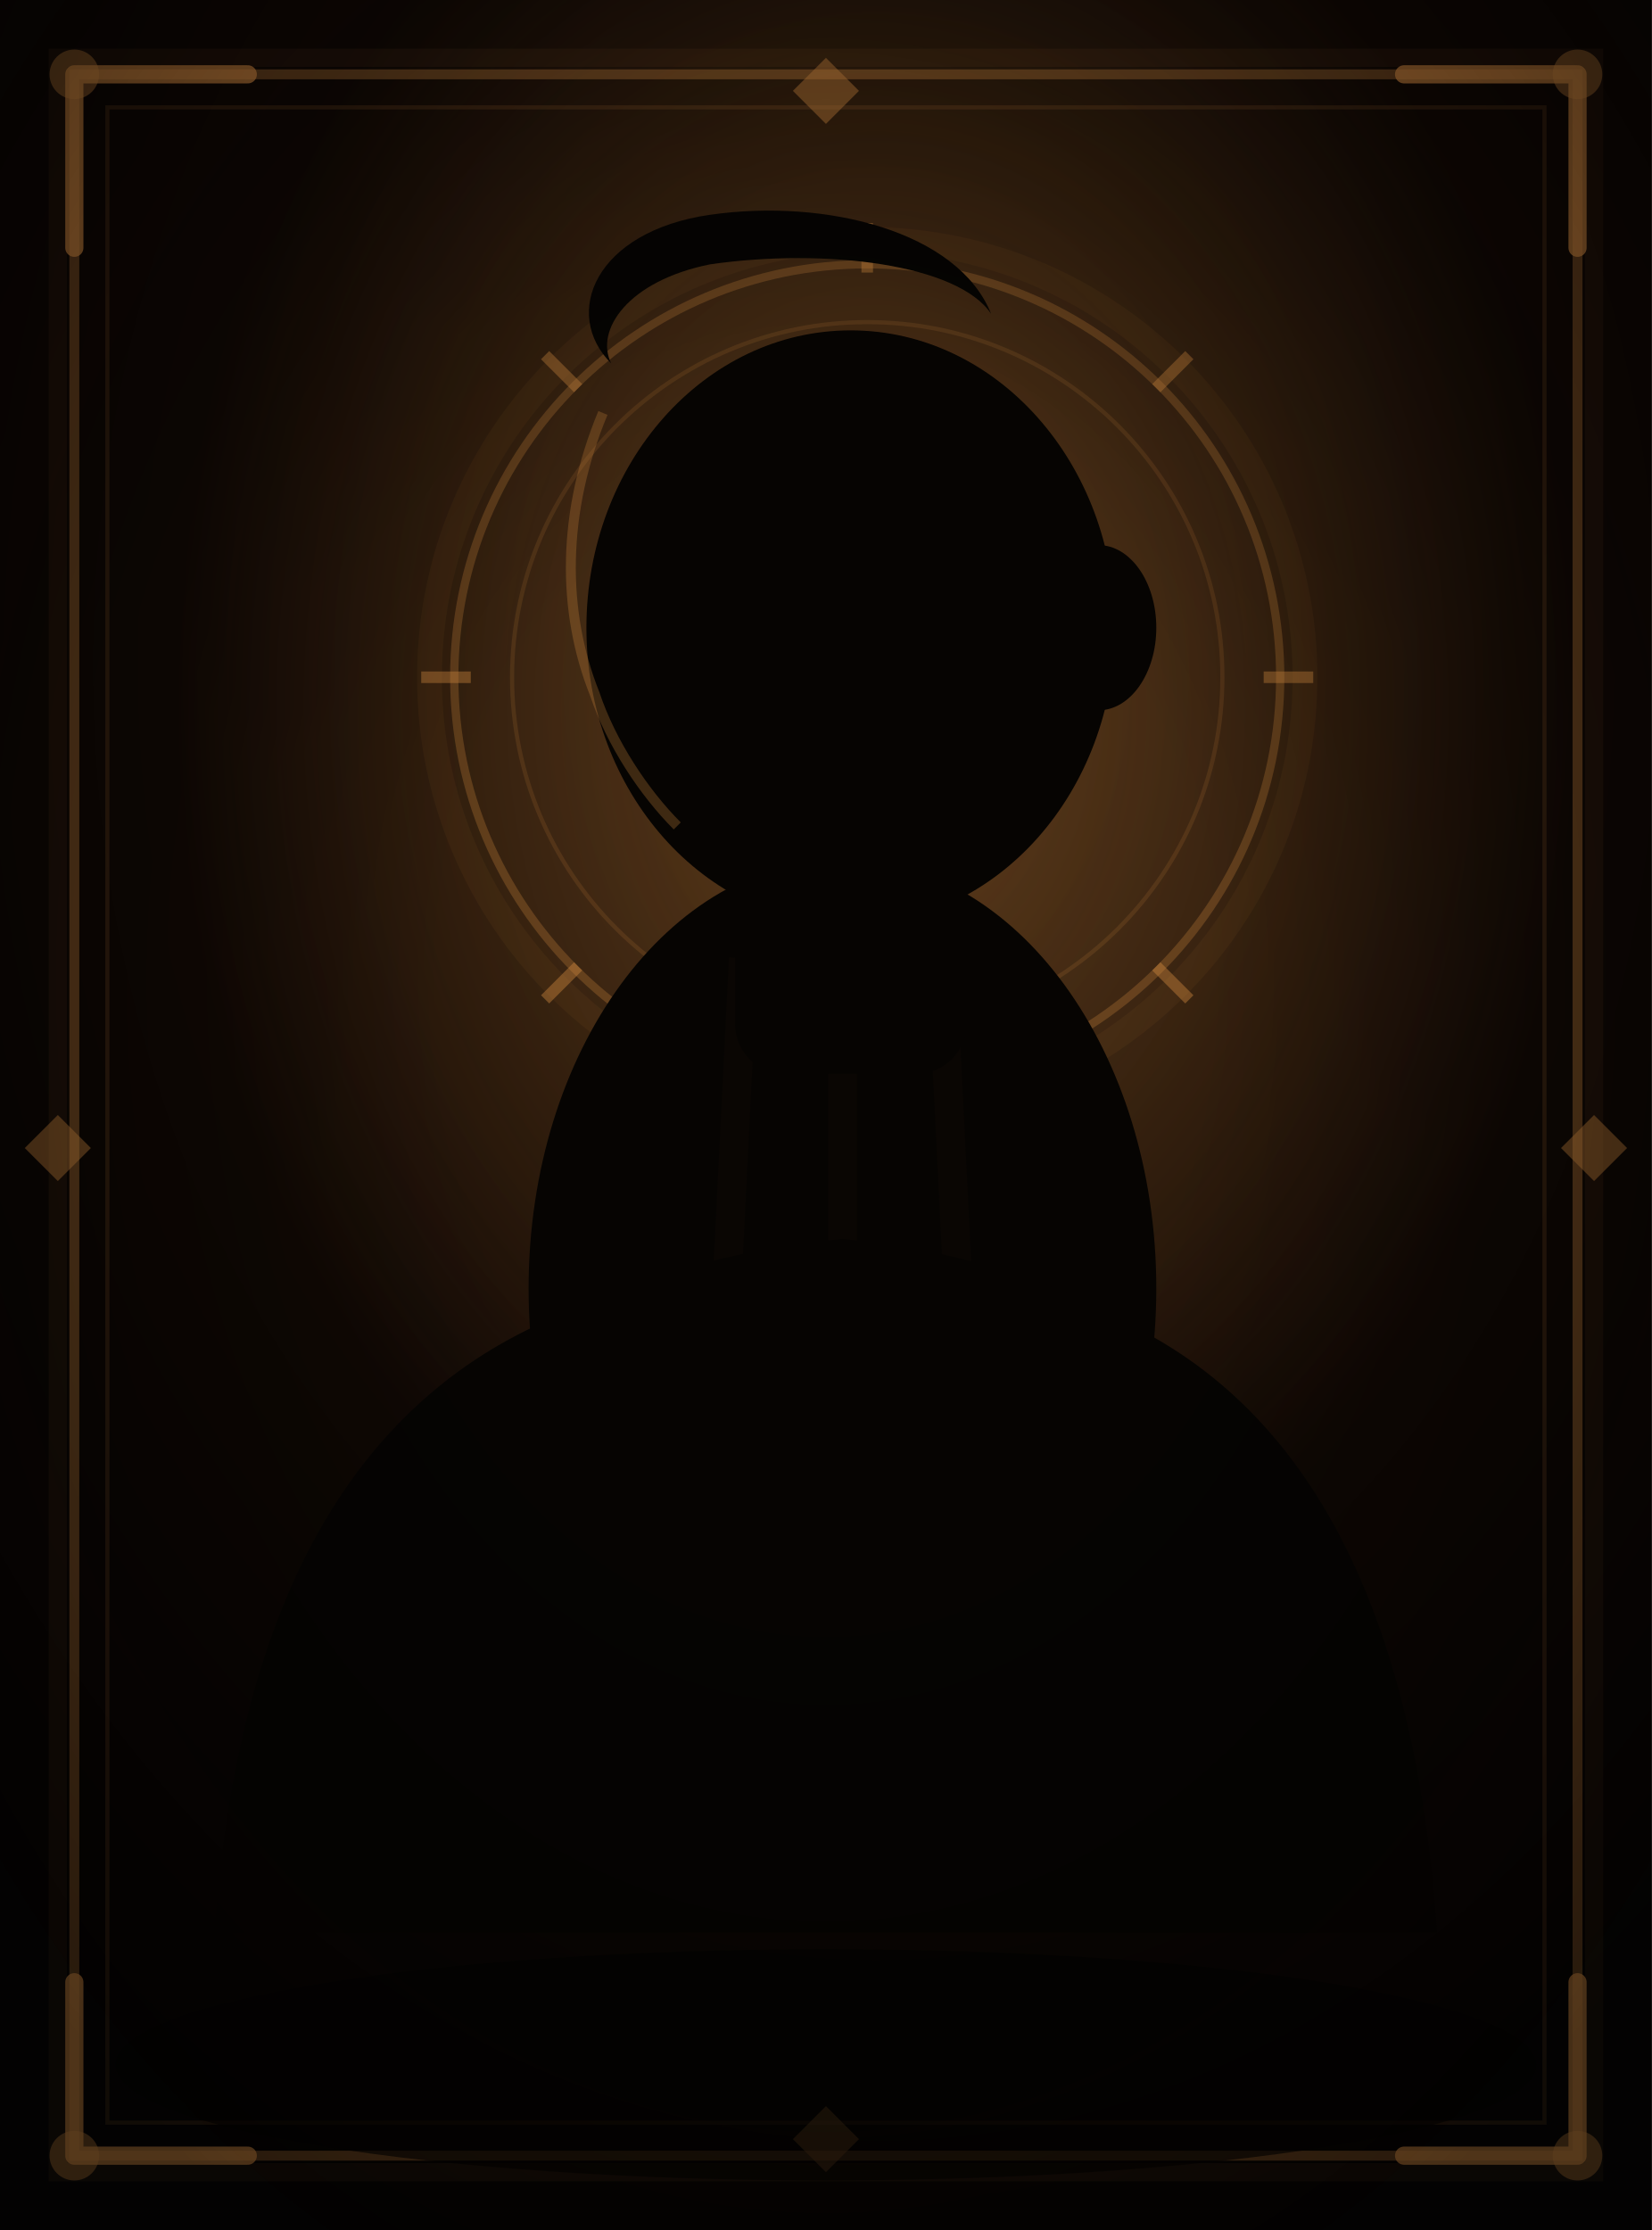
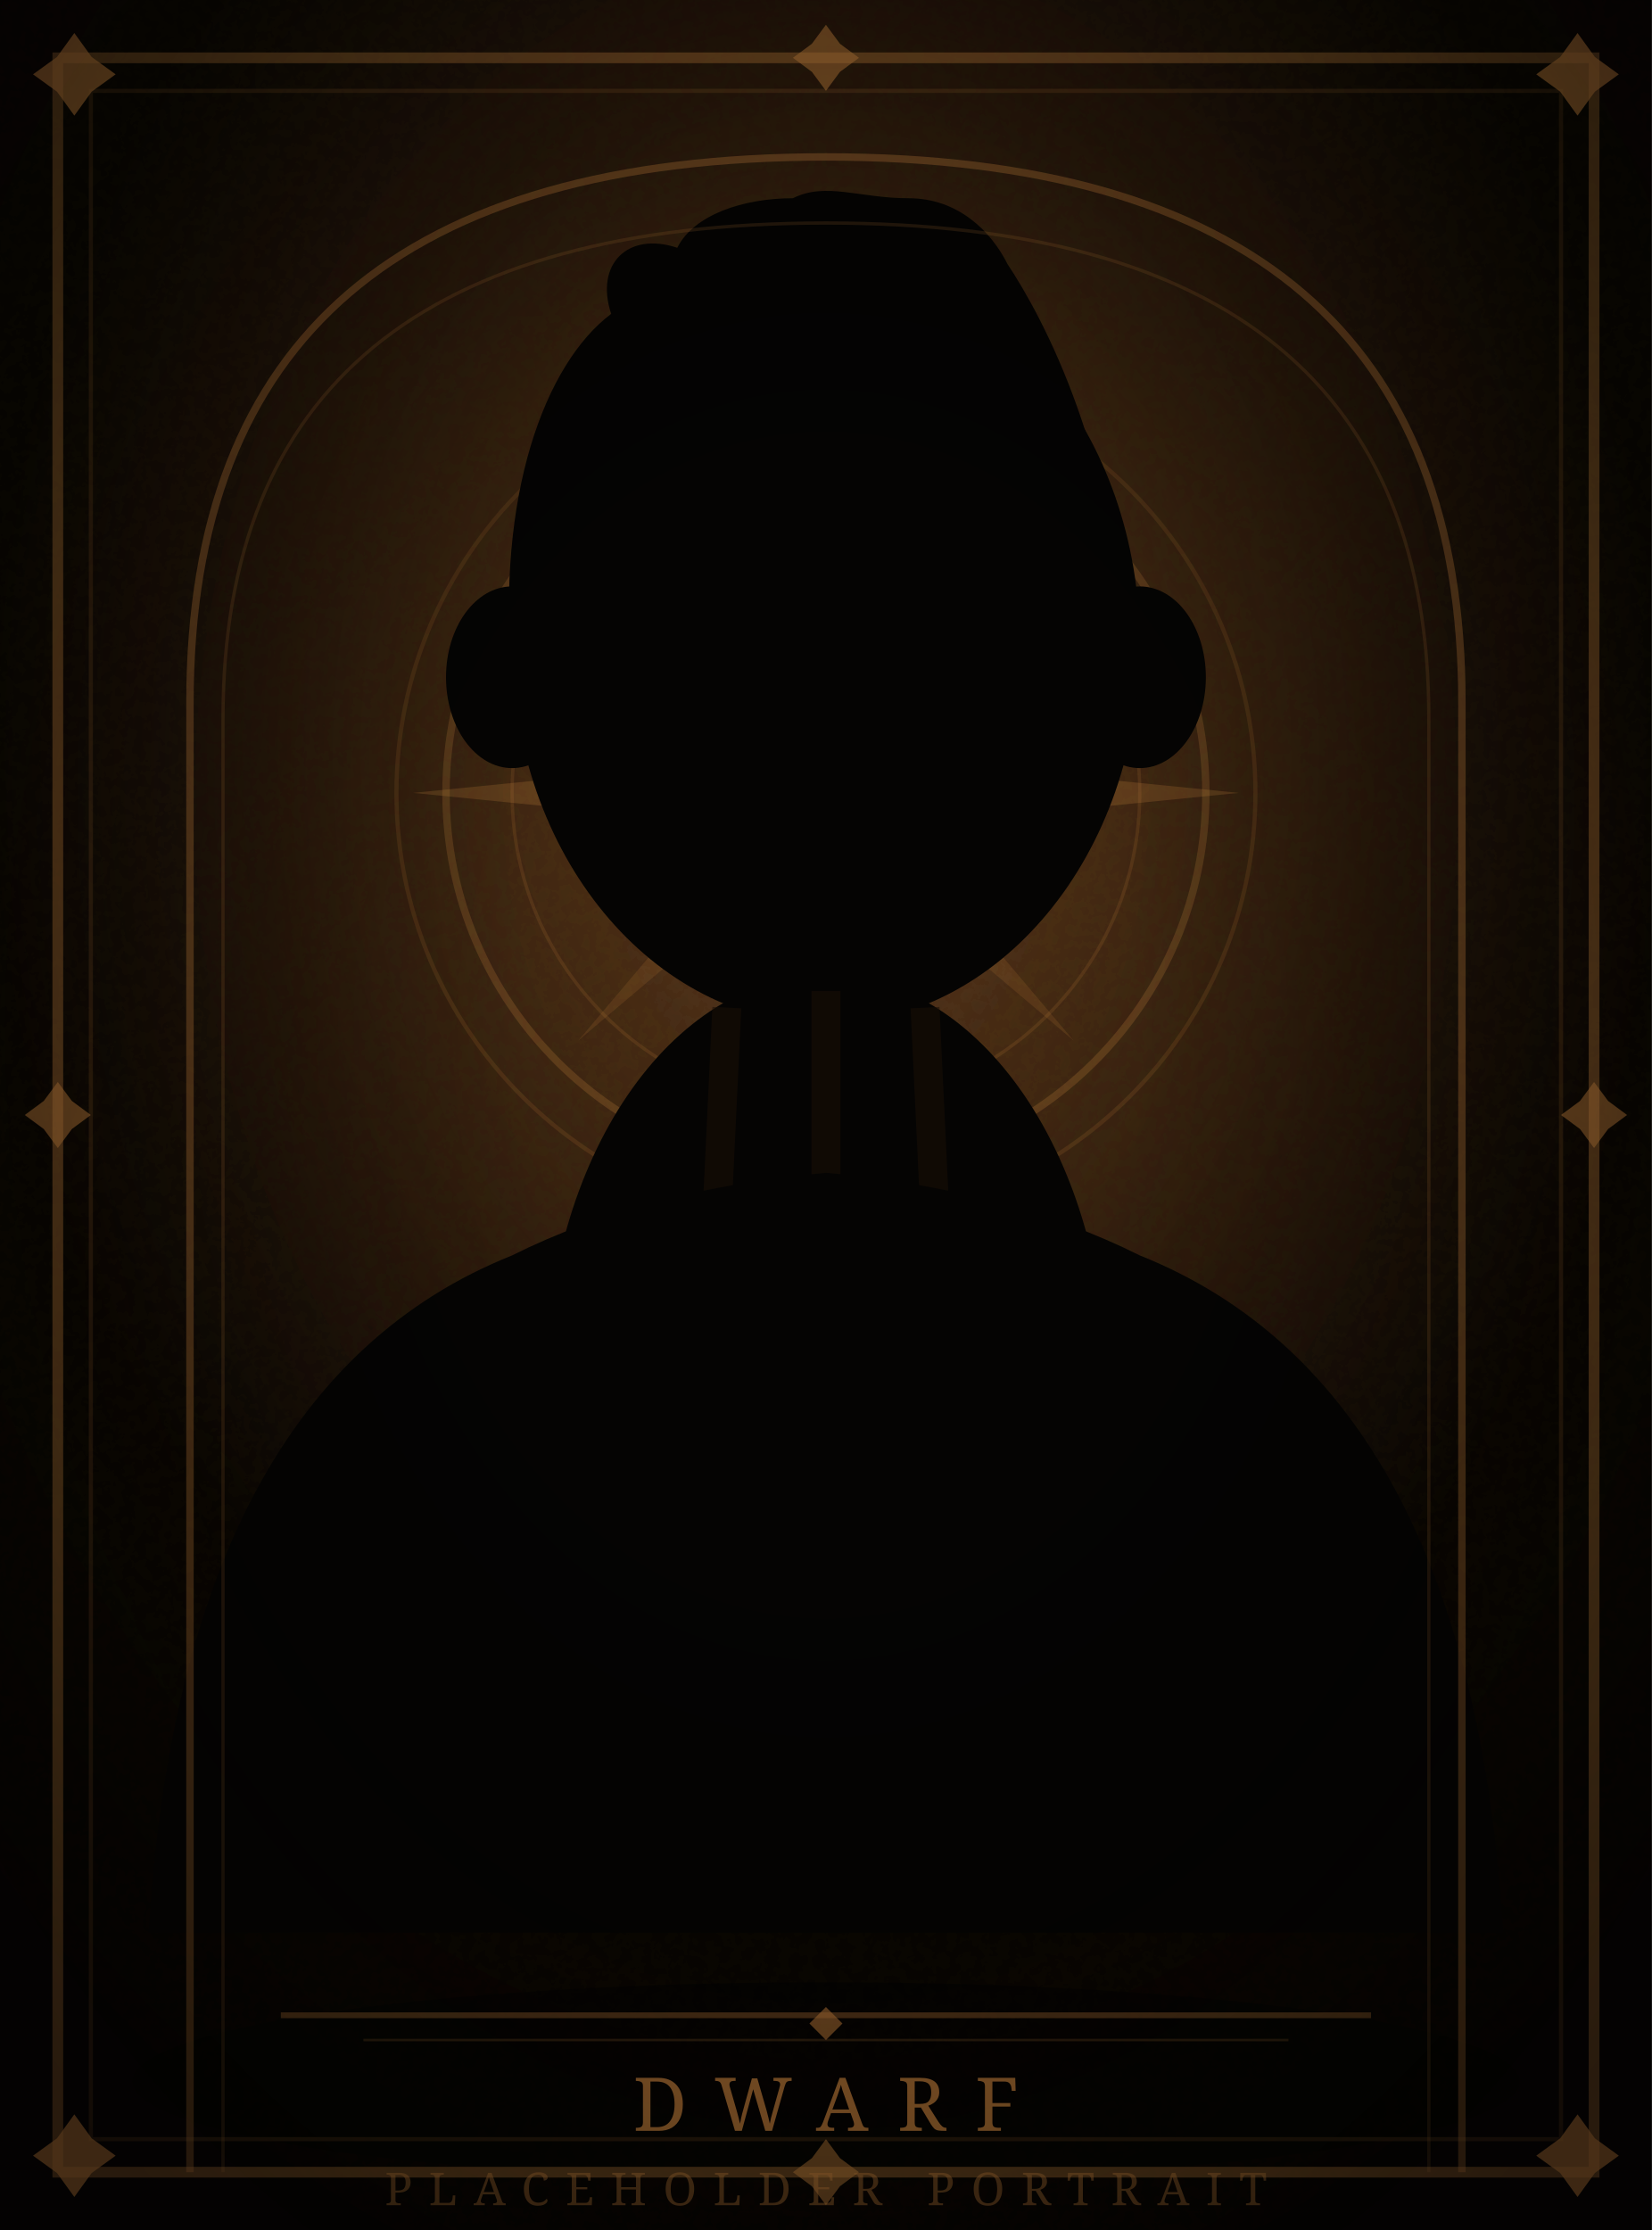
<svg xmlns="http://www.w3.org/2000/svg" viewBox="0 0 200 270">
  <defs>
-     <radialGradient id="bg" cx="53%" cy="30%" r="75%">
+     <radialGradient id="bg" cx="50%" cy="36%" r="70%">
      <stop offset="0%" stop-color="#221408" />
-       <stop offset="50%" stop-color="#120904" />
-       <stop offset="100%" stop-color="#040302" />
+       <stop offset="52%" stop-color="#120a04" />
+       <stop offset="100%" stop-color="#060402" />
    </radialGradient>
-     <radialGradient id="atm" cx="53%" cy="32%" r="42%">
-       <stop offset="0%" stop-color="#d08840" stop-opacity="0.38" />
+     <radialGradient id="atm" cx="50%" cy="34%" r="50%">
+       <stop offset="0%" stop-color="#d08840" stop-opacity="0.44" />
      <stop offset="100%" stop-color="#d08840" stop-opacity="0" />
    </radialGradient>
-     <radialGradient id="vig" cx="50%" cy="44%" r="65%">
-       <stop offset="35%" stop-color="transparent" />
-       <stop offset="100%" stop-color="#020101" stop-opacity="0.55" />
+     <radialGradient id="vign" cx="50%" cy="46%" r="66%">
+       <stop offset="28%" stop-color="transparent" />
+       <stop offset="100%" stop-color="#030201" stop-opacity="0.60" />
    </radialGradient>
+     <filter id="grain">
+       <feTurbulence type="fractalNoise" baseFrequency="0.68" numOctaves="3" stitchTiles="stitch" result="n" />
+       <feColorMatrix type="saturate" values="0" in="n" result="g" />
+       <feBlend in="SourceGraphic" in2="g" mode="multiply" />
+     </filter>
  </defs>
  <rect width="200" height="270" fill="url(#bg)" />
  <rect width="200" height="270" fill="url(#atm)" />
-   <circle cx="105" cy="82" r="53" fill="none" stroke="#d08840" stroke-width="3" stroke-opacity="0.06" />
-   <circle cx="105" cy="82" r="50" fill="none" stroke="#d08840" stroke-width="1" stroke-opacity="0.28" />
-   <circle cx="105" cy="82" r="43" fill="none" stroke="#d08840" stroke-width="0.5" stroke-opacity="0.15" />
-   <line x1="105" y1="33" x2="105" y2="27" stroke="#d08840" stroke-width="1.4" stroke-opacity="0.42" />
-   <line x1="140" y1="47" x2="144" y2="43" stroke="#d08840" stroke-width="1.4" stroke-opacity="0.42" />
-   <line x1="153" y1="82" x2="159" y2="82" stroke="#d08840" stroke-width="1.4" stroke-opacity="0.42" />
-   <line x1="140" y1="117" x2="144" y2="121" stroke="#d08840" stroke-width="1.4" stroke-opacity="0.42" />
-   <line x1="105" y1="131" x2="105" y2="137" stroke="#d08840" stroke-width="1.4" stroke-opacity="0.42" />
-   <line x1="70" y1="117" x2="66" y2="121" stroke="#d08840" stroke-width="1.4" stroke-opacity="0.42" />
-   <line x1="57" y1="82" x2="51" y2="82" stroke="#d08840" stroke-width="1.4" stroke-opacity="0.42" />
-   <line x1="70" y1="47" x2="66" y2="43" stroke="#d08840" stroke-width="1.4" stroke-opacity="0.42" />
-   <path d="M105 76 L109 82 L105 88 L101 82 Z" fill="none" stroke="#d08840" stroke-width="0.8" stroke-opacity="0.26" />
-   <rect x="7" y="7" width="186" height="256" fill="none" stroke="#d08840" stroke-width="2.2" stroke-opacity="0.08" />
-   <rect x="9" y="9" width="182" height="252" fill="none" stroke="#d08840" stroke-width="1.2" stroke-opacity="0.40" />
-   <rect x="13" y="13" width="174" height="244" fill="none" stroke="#d08840" stroke-width="0.5" stroke-opacity="0.16" />
-   <path d="M9 9 L9 30 M9 9 L30 9" stroke="#d08840" stroke-width="2.2" stroke-opacity="0.72" fill="none" stroke-linecap="round" />
-   <circle cx="9" cy="9" r="3" fill="#d08840" fill-opacity="0.45" />
-   <path d="M191 9 L191 30 M191 9 L170 9" stroke="#d08840" stroke-width="2.2" stroke-opacity="0.72" fill="none" stroke-linecap="round" />
-   <circle cx="191" cy="9" r="3" fill="#d08840" fill-opacity="0.45" />
-   <path d="M9 261 L9 240 M9 261 L30 261" stroke="#d08840" stroke-width="2.2" stroke-opacity="0.72" fill="none" stroke-linecap="round" />
-   <circle cx="9" cy="261" r="3" fill="#d08840" fill-opacity="0.45" />
-   <path d="M191 261 L191 240 M191 261 L170 261" stroke="#d08840" stroke-width="2.2" stroke-opacity="0.72" fill="none" stroke-linecap="round" />
-   <circle cx="191" cy="261" r="3" fill="#d08840" fill-opacity="0.45" />
-   <path d="M100 7 L104 11 L100 15 L96 11 Z" fill="#d08840" fill-opacity="0.45" />
-   <path d="M100 255 L104 259 L100 263 L96 259 Z" fill="#d08840" fill-opacity="0.45" />
-   <path d="M7 135 L11 139 L7 143 L3 139 Z" fill="#d08840" fill-opacity="0.45" />
-   <path d="M193 135 L197 139 L193 143 L189 139 Z" fill="#d08840" fill-opacity="0.45" />
-   <path d="M74 44 C68 38 72 28 86 26 C100 24 116 28 120 38 C116 32 100 30 86 32 C76 34 72 40 74 44 Z" fill="#060402" />
-   <ellipse cx="103" cy="76" rx="32" ry="36" fill="#060402" />
-   <ellipse cx="133" cy="76" rx="7" ry="10" fill="#060402" />
-   <ellipse cx="102" cy="156" rx="38" ry="52" fill="#060402" />
-   <line x1="90" y1="116" x2="86" y2="196" stroke="#0e0804" stroke-width="3.5" stroke-opacity="0.55" />
-   <line x1="102" y1="114" x2="102" y2="198" stroke="#0e0804" stroke-width="3.5" stroke-opacity="0.55" />
-   <line x1="114" y1="116" x2="118" y2="196" stroke="#0e0804" stroke-width="3.5" stroke-opacity="0.55" />
-   <rect x="89" y="110" width="28" height="20" rx="6" fill="#060402" />
-   <path d="M26 234 Q30 176 66 160 Q82 152 102 150 Q122 152 136 160 Q170 176 174 234 Z" fill="#060402" />
-   <path d="M73 50 C68 62 68 74 72 84 C74 90 78 96 82 100" fill="none" stroke="#d08840" stroke-width="1.2" stroke-opacity="0.28" />
-   <ellipse cx="100" cy="250" rx="86" ry="14" fill="#030201" fill-opacity="0.65" />
-   <rect width="200" height="270" fill="url(#vig)" />
+   <rect width="200" height="270" fill="url(#bg)" filter="url(#grain)" opacity="0.20" />
+   <circle cx="100" cy="96" r="52" fill="none" stroke="#d08840" stroke-width="0.5" stroke-opacity="0.14" />
+   <circle cx="100" cy="96" r="46" fill="none" stroke="#d08840" stroke-width="0.9" stroke-opacity="0.22" />
+   <circle cx="100" cy="96" r="38" fill="none" stroke="#d08840" stroke-width="0.4" stroke-opacity="0.14" />
+   <path d="M100 46 L104 86 L100 96 L96 86 Z" fill="#d08840" fill-opacity="0.22" />
+   <path d="M100 146 L104 106 L100 96 L96 106 Z" fill="#d08840" fill-opacity="0.22" />
+   <path d="M50 96 L90 100 L100 96 L90 92 Z" fill="#d08840" fill-opacity="0.22" />
+   <path d="M150 96 L110 100 L100 96 L110 92 Z" fill="#d08840" fill-opacity="0.22" />
+   <path d="M130 66 L108 92 L100 96 L104 88 Z" fill="#d08840" fill-opacity="0.14" />
+   <path d="M130 126 L108 100 L100 96 L104 104 Z" fill="#d08840" fill-opacity="0.14" />
+   <path d="M70 126 L92 100 L100 96 L96 104 Z" fill="#d08840" fill-opacity="0.14" />
+   <path d="M70 66 L92 92 L100 96 L96 88 Z" fill="#d08840" fill-opacity="0.14" />
+   <path d="M62 82 C60 60 66 44 74 38 C72 32 76 28 82 30 C84 26 90 24 96 24 C100 22 104 24 110 24 C116 24 120 28 122 32 C126 38 136 56 136 82" fill="#050403" />
+   <ellipse cx="62" cy="82" rx="8" ry="11" fill="#050403" />
+   <ellipse cx="138" cy="82" rx="8" ry="11" fill="#050403" />
+   <ellipse cx="100" cy="78" rx="38" ry="46" fill="#050403" />
+   <ellipse cx="100" cy="126" rx="8" ry="6" fill="#050403" />
+   <ellipse cx="100" cy="168" rx="34" ry="50" fill="#050403" />
+   <line x1="88" y1="122" x2="84" y2="206" stroke="#1a1006" stroke-width="3.5" stroke-opacity="0.55" />
+   <line x1="100" y1="120" x2="100" y2="208" stroke="#1a1006" stroke-width="3.5" stroke-opacity="0.55" />
+   <line x1="112" y1="122" x2="116" y2="206" stroke="#1a1006" stroke-width="3.5" stroke-opacity="0.55" />
+   <path d="M18 234 Q22 168 62 152 Q78 144 100 142 Q122 144 138 152 Q178 168 182 234 Z" fill="#050403" />
+   <ellipse cx="100" cy="252" rx="84" ry="12" fill="#030201" fill-opacity="0.62" />
+   <rect x="7" y="7" width="186" height="256" fill="none" stroke="#d08840" stroke-width="1.3" stroke-opacity="0.44" />
+   <rect x="11" y="11" width="178" height="248" fill="none" stroke="#d08840" stroke-width="0.5" stroke-opacity="0.18" />
+   <path d="M 23 263 L 23 85 Q 23 19 100 19 Q 177 19 177 85 L 177 263" fill="none" stroke="#d08840" stroke-width="0.9" stroke-opacity="0.38" />
+   <path d="M 27 263 L 27 87 Q 27 27 100 27 Q 173 27 173 87 L 173 263" fill="none" stroke="#d08840" stroke-width="0.4" stroke-opacity="0.18" />
+   <line x1="34" y1="244" x2="166" y2="244" stroke="#d08840" stroke-width="0.7" stroke-opacity="0.40" />
+   <line x1="44" y1="247" x2="156" y2="247" stroke="#d08840" stroke-width="0.3" stroke-opacity="0.22" />
+   <path d="M100 243 L102 245 L100 247 L98 245 Z" fill="#d08840" fill-opacity="0.60" />
+   <path d="M9 4 L11.1 6.9 L14 9 L11.1 11.1 L9 14 L6.9 11.1 L4 9 L6.9 6.9 Z" fill="#d08840" fill-opacity="0.7" />
+   <path d="M191 4 L193.1 6.9 L196 9 L193.1 11.1 L191 14 L188.9 11.1 L186 9 L188.9 6.9 Z" fill="#d08840" fill-opacity="0.7" />
+   <path d="M9 256 L11.1 258.9 L14 261 L11.1 263.1 L9 266 L6.9 263.1 L4 261 L6.9 258.9 Z" fill="#d08840" fill-opacity="0.7" />
+   <path d="M191 256 L193.1 258.9 L196 261 L193.1 263.1 L191 266 L188.9 263.1 L186 261 L188.9 258.9 Z" fill="#d08840" fill-opacity="0.7" />
+   <path d="M100 3 L101.7 5.3 L104 7 L101.7 8.7 L100 11 L98.3 8.7 L96 7 L98.3 5.3 Z" fill="#d08840" fill-opacity="0.55" />
+   <path d="M100 259 L101.7 261.3 L104 263 L101.7 264.7 L100 267 L98.3 264.7 L96 263 L98.3 261.3 Z" fill="#d08840" fill-opacity="0.55" />
+   <path d="M7 131 L8.7 133.3 L11 135 L8.7 136.7 L7 139 L5.3 136.7 L3 135 L5.3 133.3 Z" fill="#d08840" fill-opacity="0.55" />
+   <path d="M193 131 L194.7 133.3 L197 135 L194.7 136.7 L193 139 L191.3 136.7 L189 135 L191.3 133.3 Z" fill="#d08840" fill-opacity="0.55" />
+   <text x="100" y="258" text-anchor="middle" font-family="Georgia,serif" font-size="9" letter-spacing="3.5" fill="#d08840" fill-opacity="0.82">DWARF</text>
+   <text x="100" y="267" text-anchor="middle" font-family="Georgia,serif" font-size="5.5" letter-spacing="2.0" fill="#d08840" fill-opacity="0.46">PLACEHOLDER PORTRAIT</text>
+   <rect width="200" height="270" fill="url(#vign)" />
</svg>
